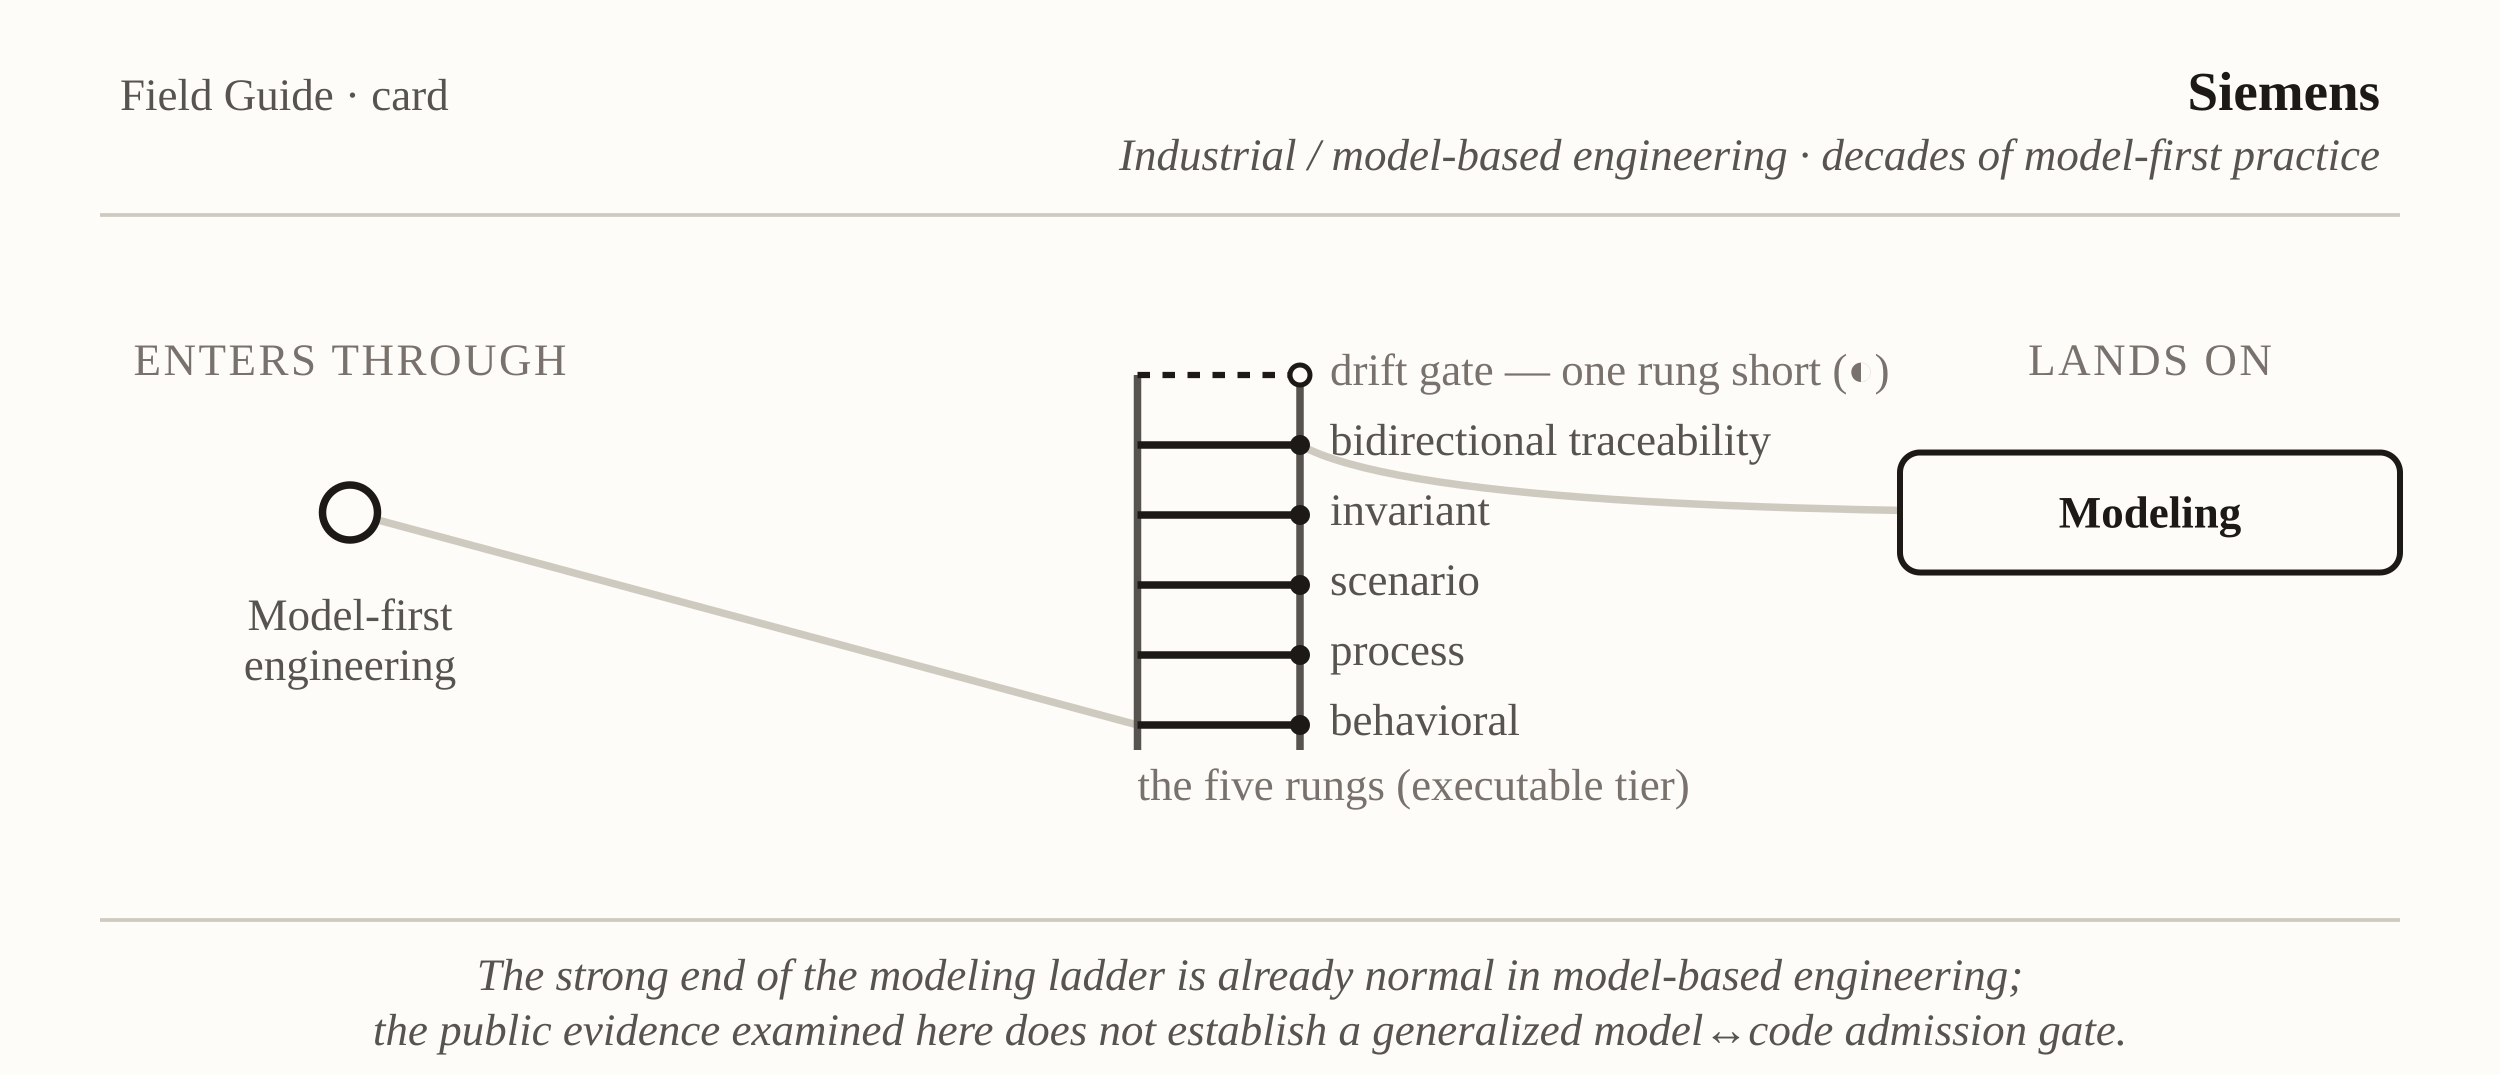
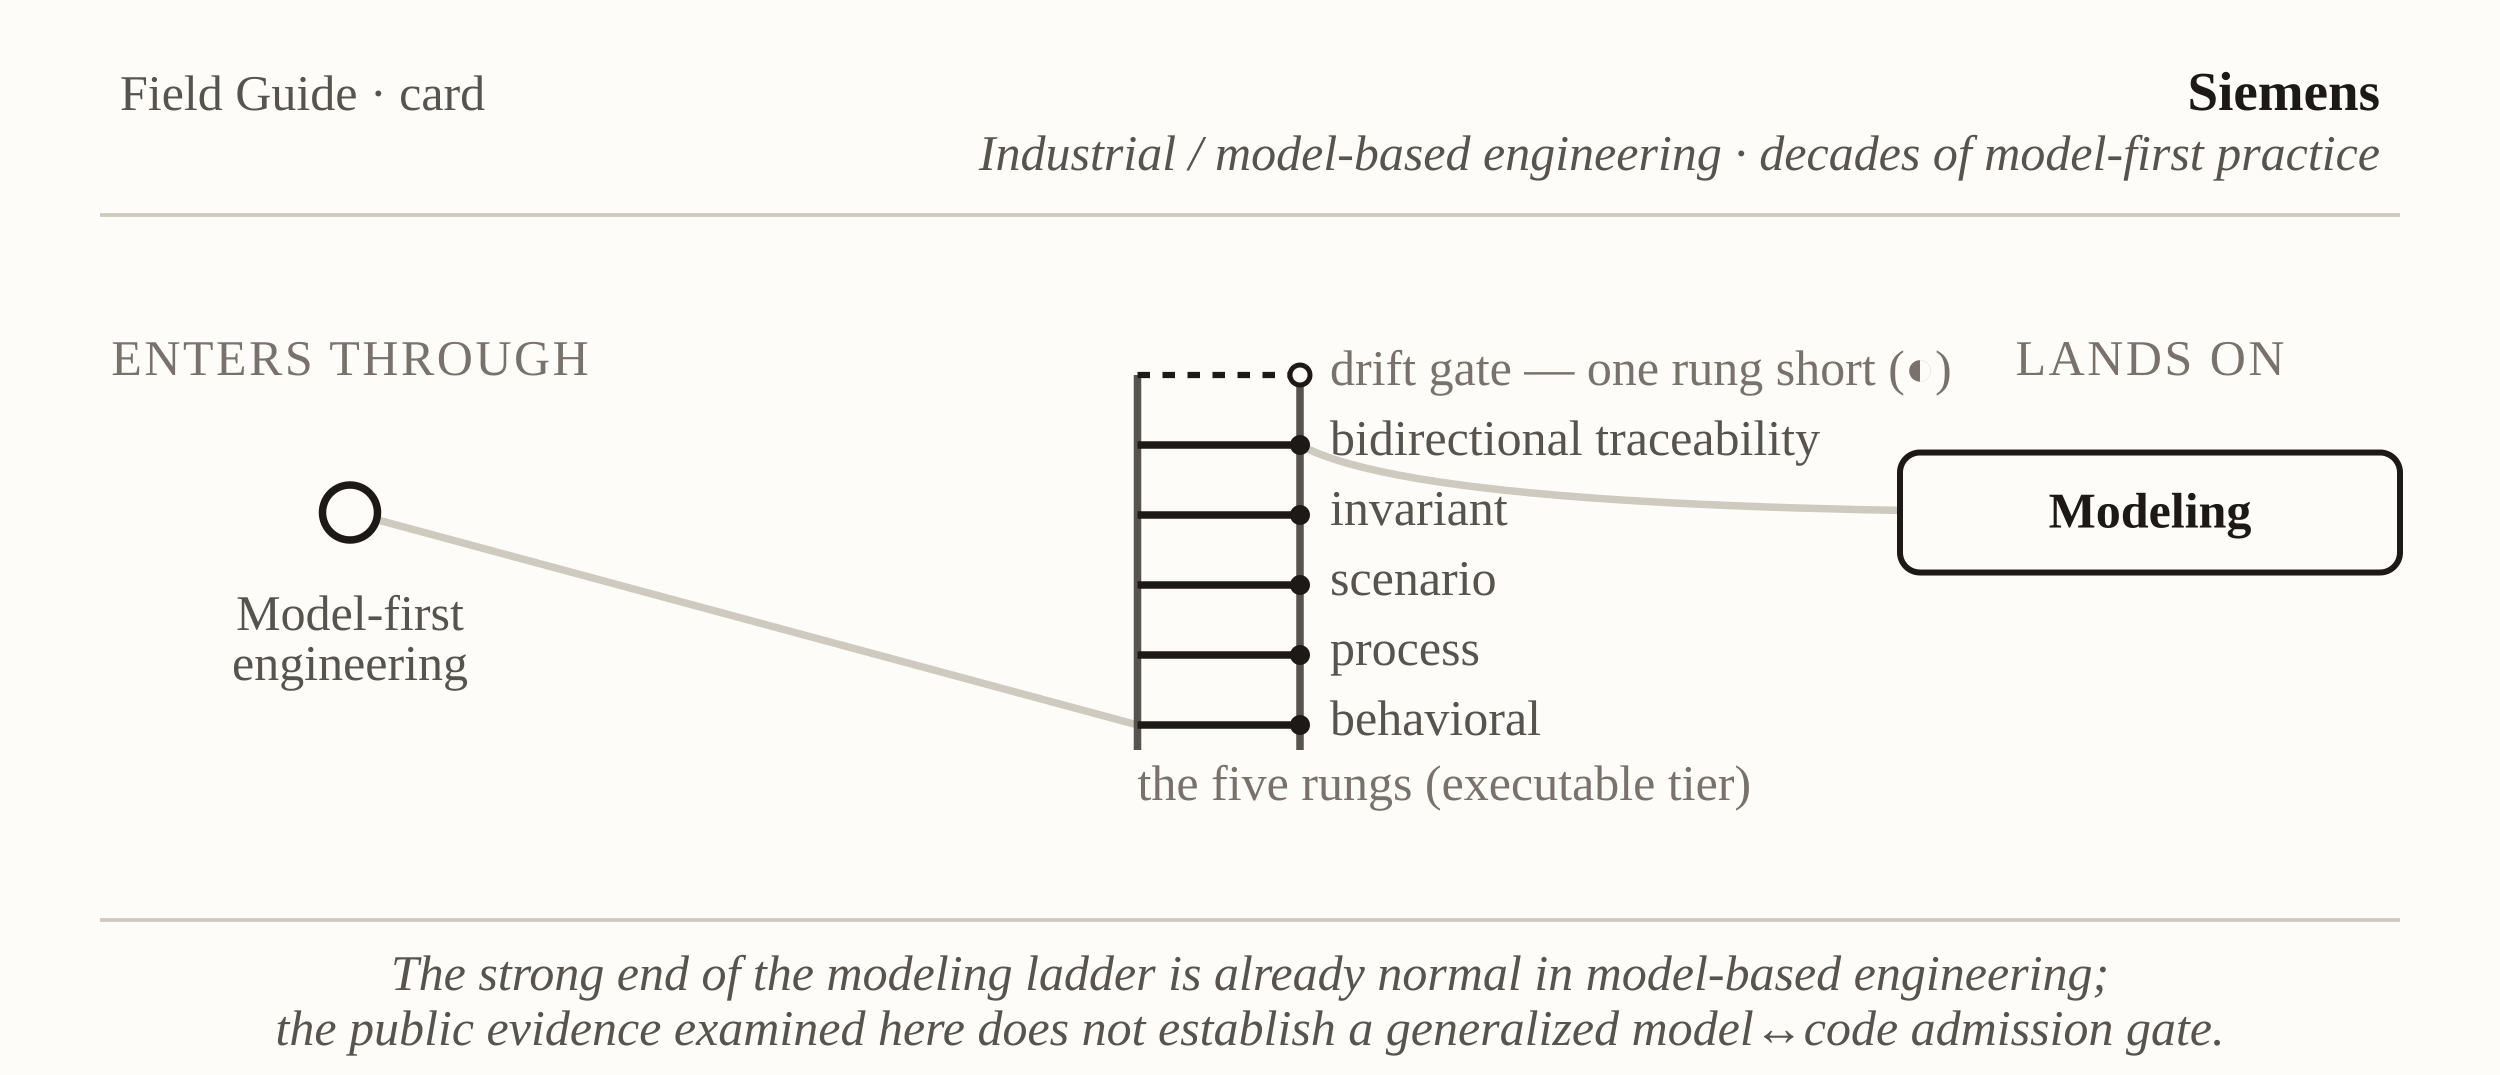
<svg xmlns="http://www.w3.org/2000/svg" viewBox="0 0 1000 430" font-family="Georgia, 'Times New Roman', serif" role="img" aria-label="Field Guide card: Siemens — model-first engineering to the Modeling, one rung short of the drift gate">
  <rect x="0" y="0" width="1000" height="430" fill="#fdfcf9" />
-   <text x="48" y="44" font-size="18" fill="#57534e">Field Guide · card</text>
+   <text x="48" y="44" font-size="20" fill="#57534e">Field Guide · card</text>
  <text x="952" y="44" text-anchor="end" font-size="22" font-weight="bold" fill="#1c1917">Siemens</text>
-   <text x="952" y="68" text-anchor="end" font-size="18" font-style="italic" fill="#57534e">Industrial / model-based engineering · decades of model-first practice</text>
+   <text x="952" y="68" text-anchor="end" font-size="20" font-style="italic" fill="#57534e">Industrial / model-based engineering · decades of model-first practice</text>
  <line x1="40" y1="86" x2="960" y2="86" stroke="#cfcabf" stroke-width="1.5" />
  <line x1="140" y1="205" x2="455" y2="290" stroke="#cfcabf" stroke-width="3" />
  <path fill="none" d="M520,178 C560,200 700,205 860,205" stroke="#cfcabf" stroke-width="3" />
  <circle id="door" cx="140" cy="205" r="11" fill="#fdfcf9" stroke="#1c1917" stroke-width="3" />
  <line x1="455" y1="150" x2="455" y2="300" stroke="#57534e" stroke-width="3" />
  <line x1="520" y1="150" x2="520" y2="300" stroke="#57534e" stroke-width="3" />
  <line x1="455" y1="290" x2="520" y2="290" stroke="#1c1917" stroke-width="3" />
  <line x1="455" y1="262" x2="520" y2="262" stroke="#1c1917" stroke-width="3" />
  <line x1="455" y1="234" x2="520" y2="234" stroke="#1c1917" stroke-width="3" />
  <line x1="455" y1="206" x2="520" y2="206" stroke="#1c1917" stroke-width="3" />
  <line x1="455" y1="178" x2="520" y2="178" stroke="#1c1917" stroke-width="3" />
  <circle cx="520" cy="290" r="4" fill="#1c1917" />
  <circle cx="520" cy="262" r="4" fill="#1c1917" />
  <circle cx="520" cy="234" r="4" fill="#1c1917" />
  <circle cx="520" cy="206" r="4" fill="#1c1917" />
  <circle id="top-rung" cx="520" cy="178" r="4" fill="#1c1917" />
  <line x1="455" y1="150" x2="520" y2="150" stroke="#1c1917" stroke-width="2.5" stroke-dasharray="5 5" />
  <circle cx="520" cy="150" r="4" fill="#fdfcf9" stroke="#1c1917" stroke-width="2" />
  <rect id="landing" x="760" y="181" width="200" height="48" rx="8" fill="#fdfcf9" stroke="#1c1917" stroke-width="2.4" />
-   <text x="140" y="150" text-anchor="middle" font-size="18" letter-spacing="1" fill="#78716c">ENTERS THROUGH</text>
-   <text x="140" y="252" text-anchor="middle" font-size="18" fill="#57534e">Model-first</text>
-   <text x="140" y="272" text-anchor="middle" font-size="18" fill="#57534e">engineering</text>
-   <text x="532" y="294" text-anchor="start" font-size="18" fill="#57534e">behavioral</text>
-   <text x="532" y="266" text-anchor="start" font-size="18" fill="#57534e">process</text>
-   <text x="532" y="238" text-anchor="start" font-size="18" fill="#57534e">scenario</text>
-   <text x="532" y="210" text-anchor="start" font-size="18" fill="#57534e">invariant</text>
-   <text x="532" y="182" text-anchor="start" font-size="18" fill="#57534e">bidirectional traceability</text>
-   <text x="455" y="320" text-anchor="start" font-size="18" fill="#78716c">the five rungs (executable tier)</text>
-   <text x="532" y="154" text-anchor="start" font-size="18" fill="#78716c">drift gate — one rung short (◐)</text>
-   <text x="860" y="150" text-anchor="middle" font-size="18" letter-spacing="1" fill="#78716c">LANDS ON</text>
-   <text x="860" y="211" text-anchor="middle" font-size="18" font-weight="bold" fill="#1c1917">Modeling</text>
+   <text x="140" y="150" text-anchor="middle" font-size="20" letter-spacing="1" fill="#78716c">ENTERS THROUGH</text>
+   <text x="140" y="252" text-anchor="middle" font-size="20" fill="#57534e">Model-first</text>
+   <text x="140" y="272" text-anchor="middle" font-size="20" fill="#57534e">engineering</text>
+   <text x="532" y="294" text-anchor="start" font-size="20" fill="#57534e">behavioral</text>
+   <text x="532" y="266" text-anchor="start" font-size="20" fill="#57534e">process</text>
+   <text x="532" y="238" text-anchor="start" font-size="20" fill="#57534e">scenario</text>
+   <text x="532" y="210" text-anchor="start" font-size="20" fill="#57534e">invariant</text>
+   <text x="532" y="182" text-anchor="start" font-size="20" fill="#57534e">bidirectional traceability</text>
+   <text x="455" y="320" text-anchor="start" font-size="20" fill="#78716c">the five rungs (executable tier)</text>
+   <text x="532" y="154" text-anchor="start" font-size="20" fill="#78716c">drift gate — one rung short (◐)</text>
+   <text x="860" y="150" text-anchor="middle" font-size="20" letter-spacing="1" fill="#78716c">LANDS ON</text>
+   <text x="860" y="211" text-anchor="middle" font-size="20" font-weight="bold" fill="#1c1917">Modeling</text>
  <line x1="40" y1="368" x2="960" y2="368" stroke="#cfcabf" stroke-width="1.5" />
-   <text x="500" y="396" text-anchor="middle" font-size="18" font-style="italic" fill="#57534e">The strong end of the modeling ladder is already normal in model-based engineering;</text>
-   <text x="500" y="418" text-anchor="middle" font-size="18" font-style="italic" fill="#57534e">the public evidence examined here does not establish a generalized model↔code admission gate.</text>
+   <text x="500" y="396" text-anchor="middle" font-size="20" font-style="italic" fill="#57534e">The strong end of the modeling ladder is already normal in model-based engineering;</text>
+   <text x="500" y="418" text-anchor="middle" font-size="20" font-style="italic" fill="#57534e">the public evidence examined here does not establish a generalized model↔code admission gate.</text>
</svg>
